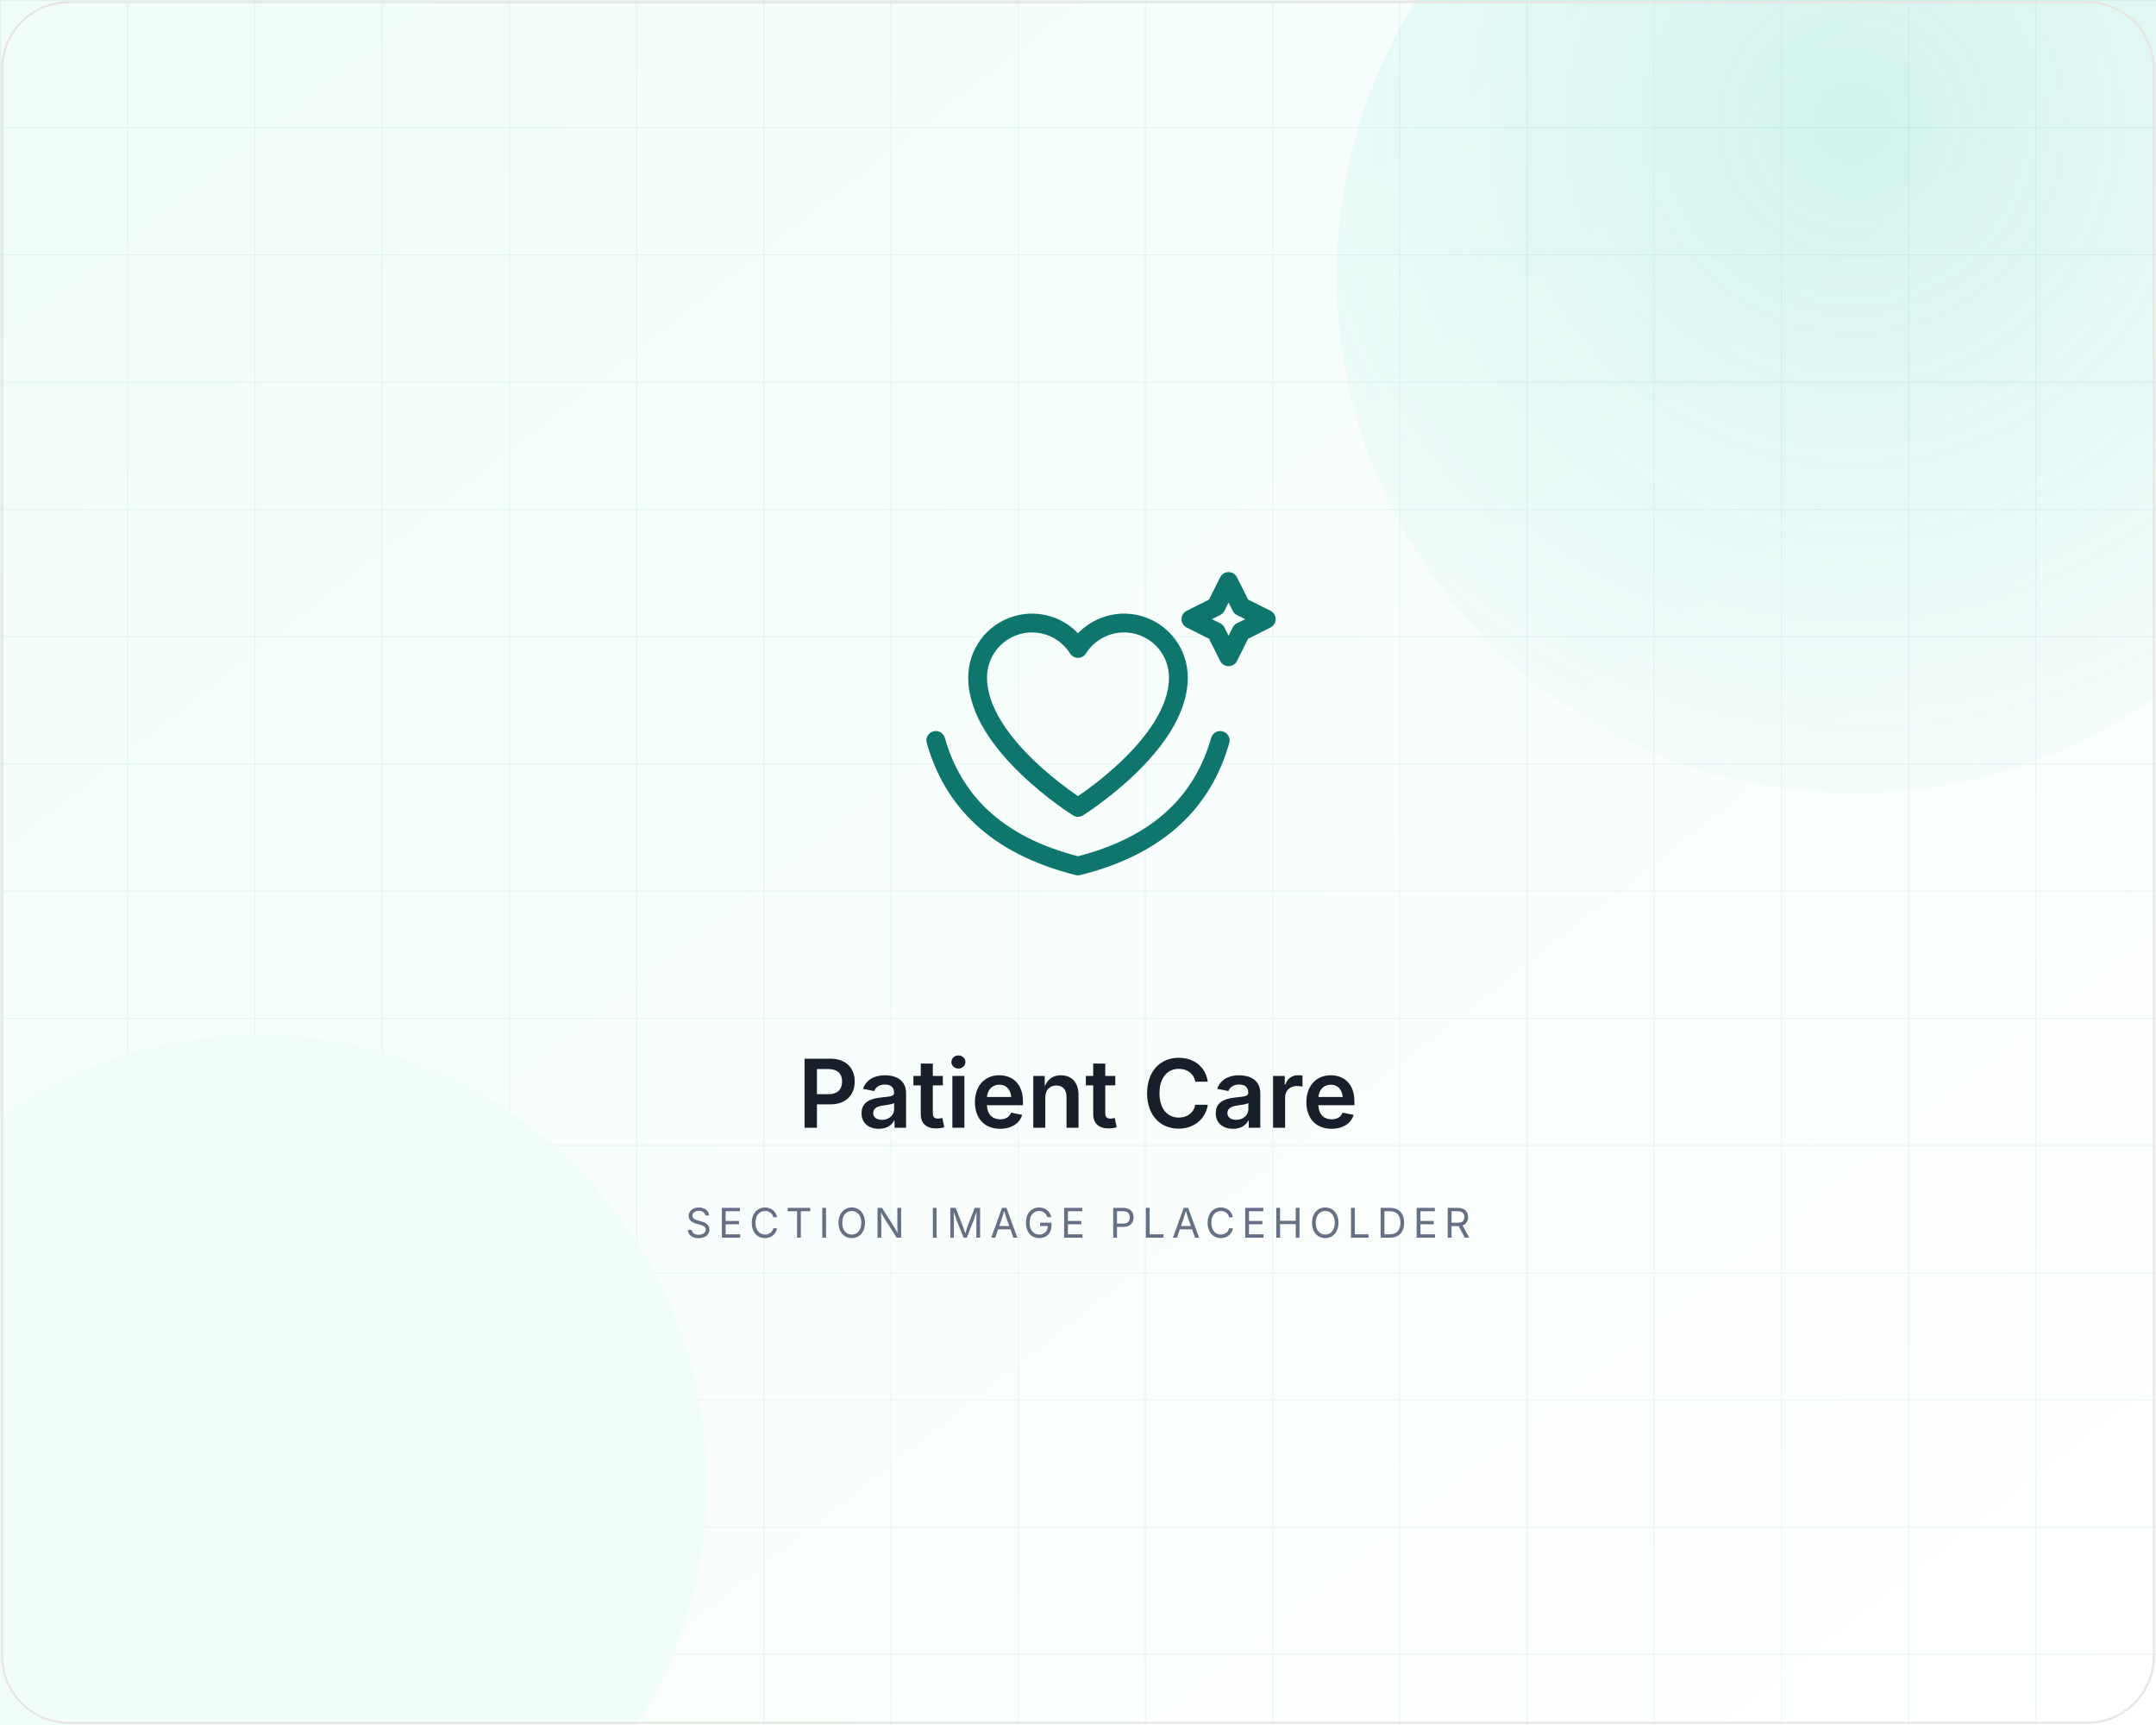
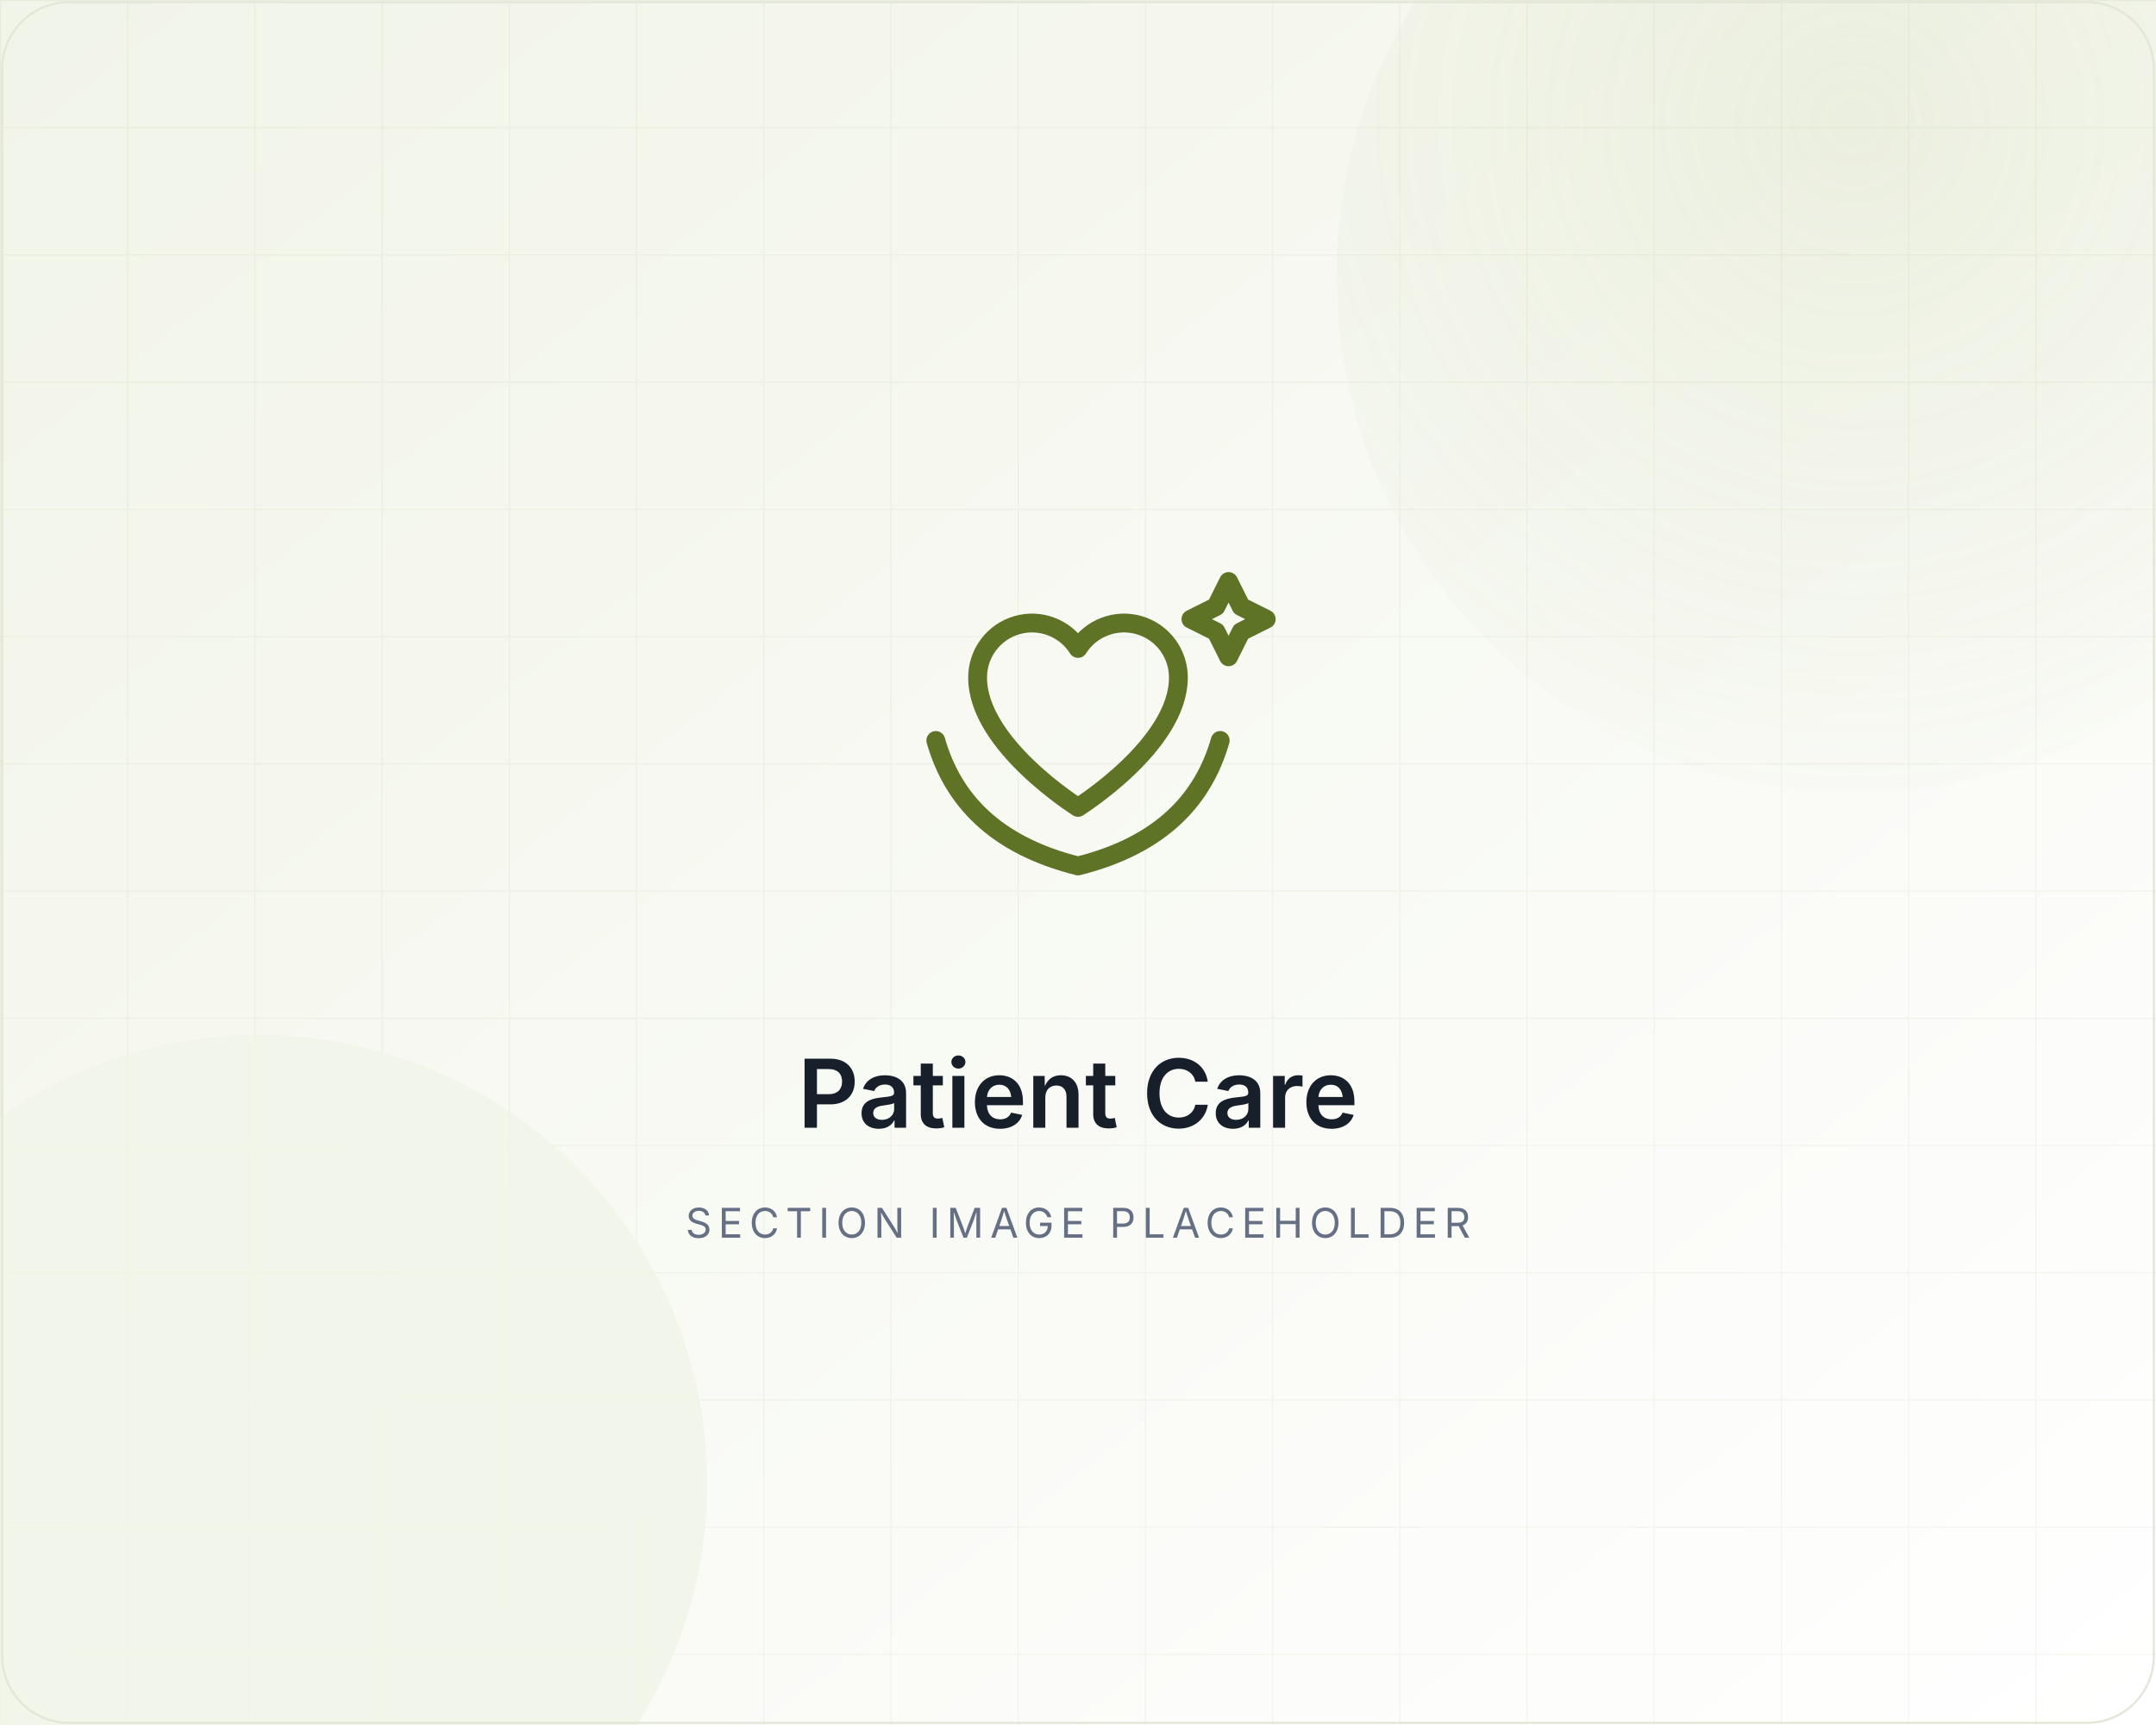
<svg xmlns="http://www.w3.org/2000/svg" width="1000" height="800" viewBox="0 0 1000 800" role="img" aria-label="Patient Care — placeholder image">
  <defs>
    <linearGradient id="bg" x1="0" y1="0" x2="1" y2="1">
-       <stop offset="0%" stop-color="#F0FDFA" />
+       <stop offset="0%" stop-color="#F1F4E8" />
      <stop offset="100%" stop-color="#FFFFFF" />
    </linearGradient>
    <radialGradient id="glow" cx="0.5" cy="0.35" r="0.75">
-       <stop offset="0%" stop-color="#14B8A6" stop-opacity="0.16" />
-       <stop offset="100%" stop-color="#14B8A6" stop-opacity="0" />
+       <stop offset="0%" stop-color="#A9BA78" stop-opacity="0.16" />
+       <stop offset="100%" stop-color="#A9BA78" stop-opacity="0" />
    </radialGradient>
    <pattern id="grid" width="59" height="59" patternUnits="userSpaceOnUse">
-       <path d="M59 0H0V59" fill="none" stroke="#0F766E" stroke-opacity="0.07" />
+       <path d="M59 0H0V59" fill="none" stroke="#5F7327" stroke-opacity="0.07" />
    </pattern>
  </defs>
  <rect width="1000" height="800" fill="url(#bg)" />
  <rect width="1000" height="800" fill="url(#grid)" />
  <circle cx="860" cy="128" r="240" fill="url(#glow)" />
-   <circle cx="120" cy="688" r="208" fill="#F0FDFA" opacity="0.85" />
-   <rect x="1" y="1" width="998" height="798" rx="31" fill="none" stroke="#E8E6E1" />
-   <g transform="translate(403, 227) scale(1.94)" fill="none" stroke="#0F766E" stroke-width="4.5" stroke-linecap="round" stroke-linejoin="round">
+   <circle cx="120" cy="688" r="208" fill="#F1F4E8" opacity="0.85" />
+   <rect x="1" y="1" width="998" height="798" rx="31" fill="none" stroke="#E3E7D8" />
+   <g transform="translate(403, 227) scale(1.94)" fill="none" stroke="#5F7327" stroke-width="4.5" stroke-linecap="round" stroke-linejoin="round">
    <path d="M50 76s-24-15-24-31a13 13 0 0 1 24-7 13 13 0 0 1 24 7c0 16-24 31-24 31z" />
    <path d="M16 60c4 14 14 25 34 30 20-5 30-16 34-30" />
    <path d="M86 22l3 6 6 3-6 3-3 6-3-6-6-3 6-3z" />
  </g>
  <text x="500" y="523" text-anchor="middle" font-family="ui-sans-serif, system-ui, -apple-system, 'Segoe UI', sans-serif" font-size="44" font-weight="600" fill="#17202A">Patient Care</text>
  <text x="500" y="574" text-anchor="middle" font-family="ui-sans-serif, system-ui, -apple-system, 'Segoe UI', sans-serif" font-size="19" letter-spacing="3" fill="#667085">SECTION IMAGE PLACEHOLDER</text>
</svg>
